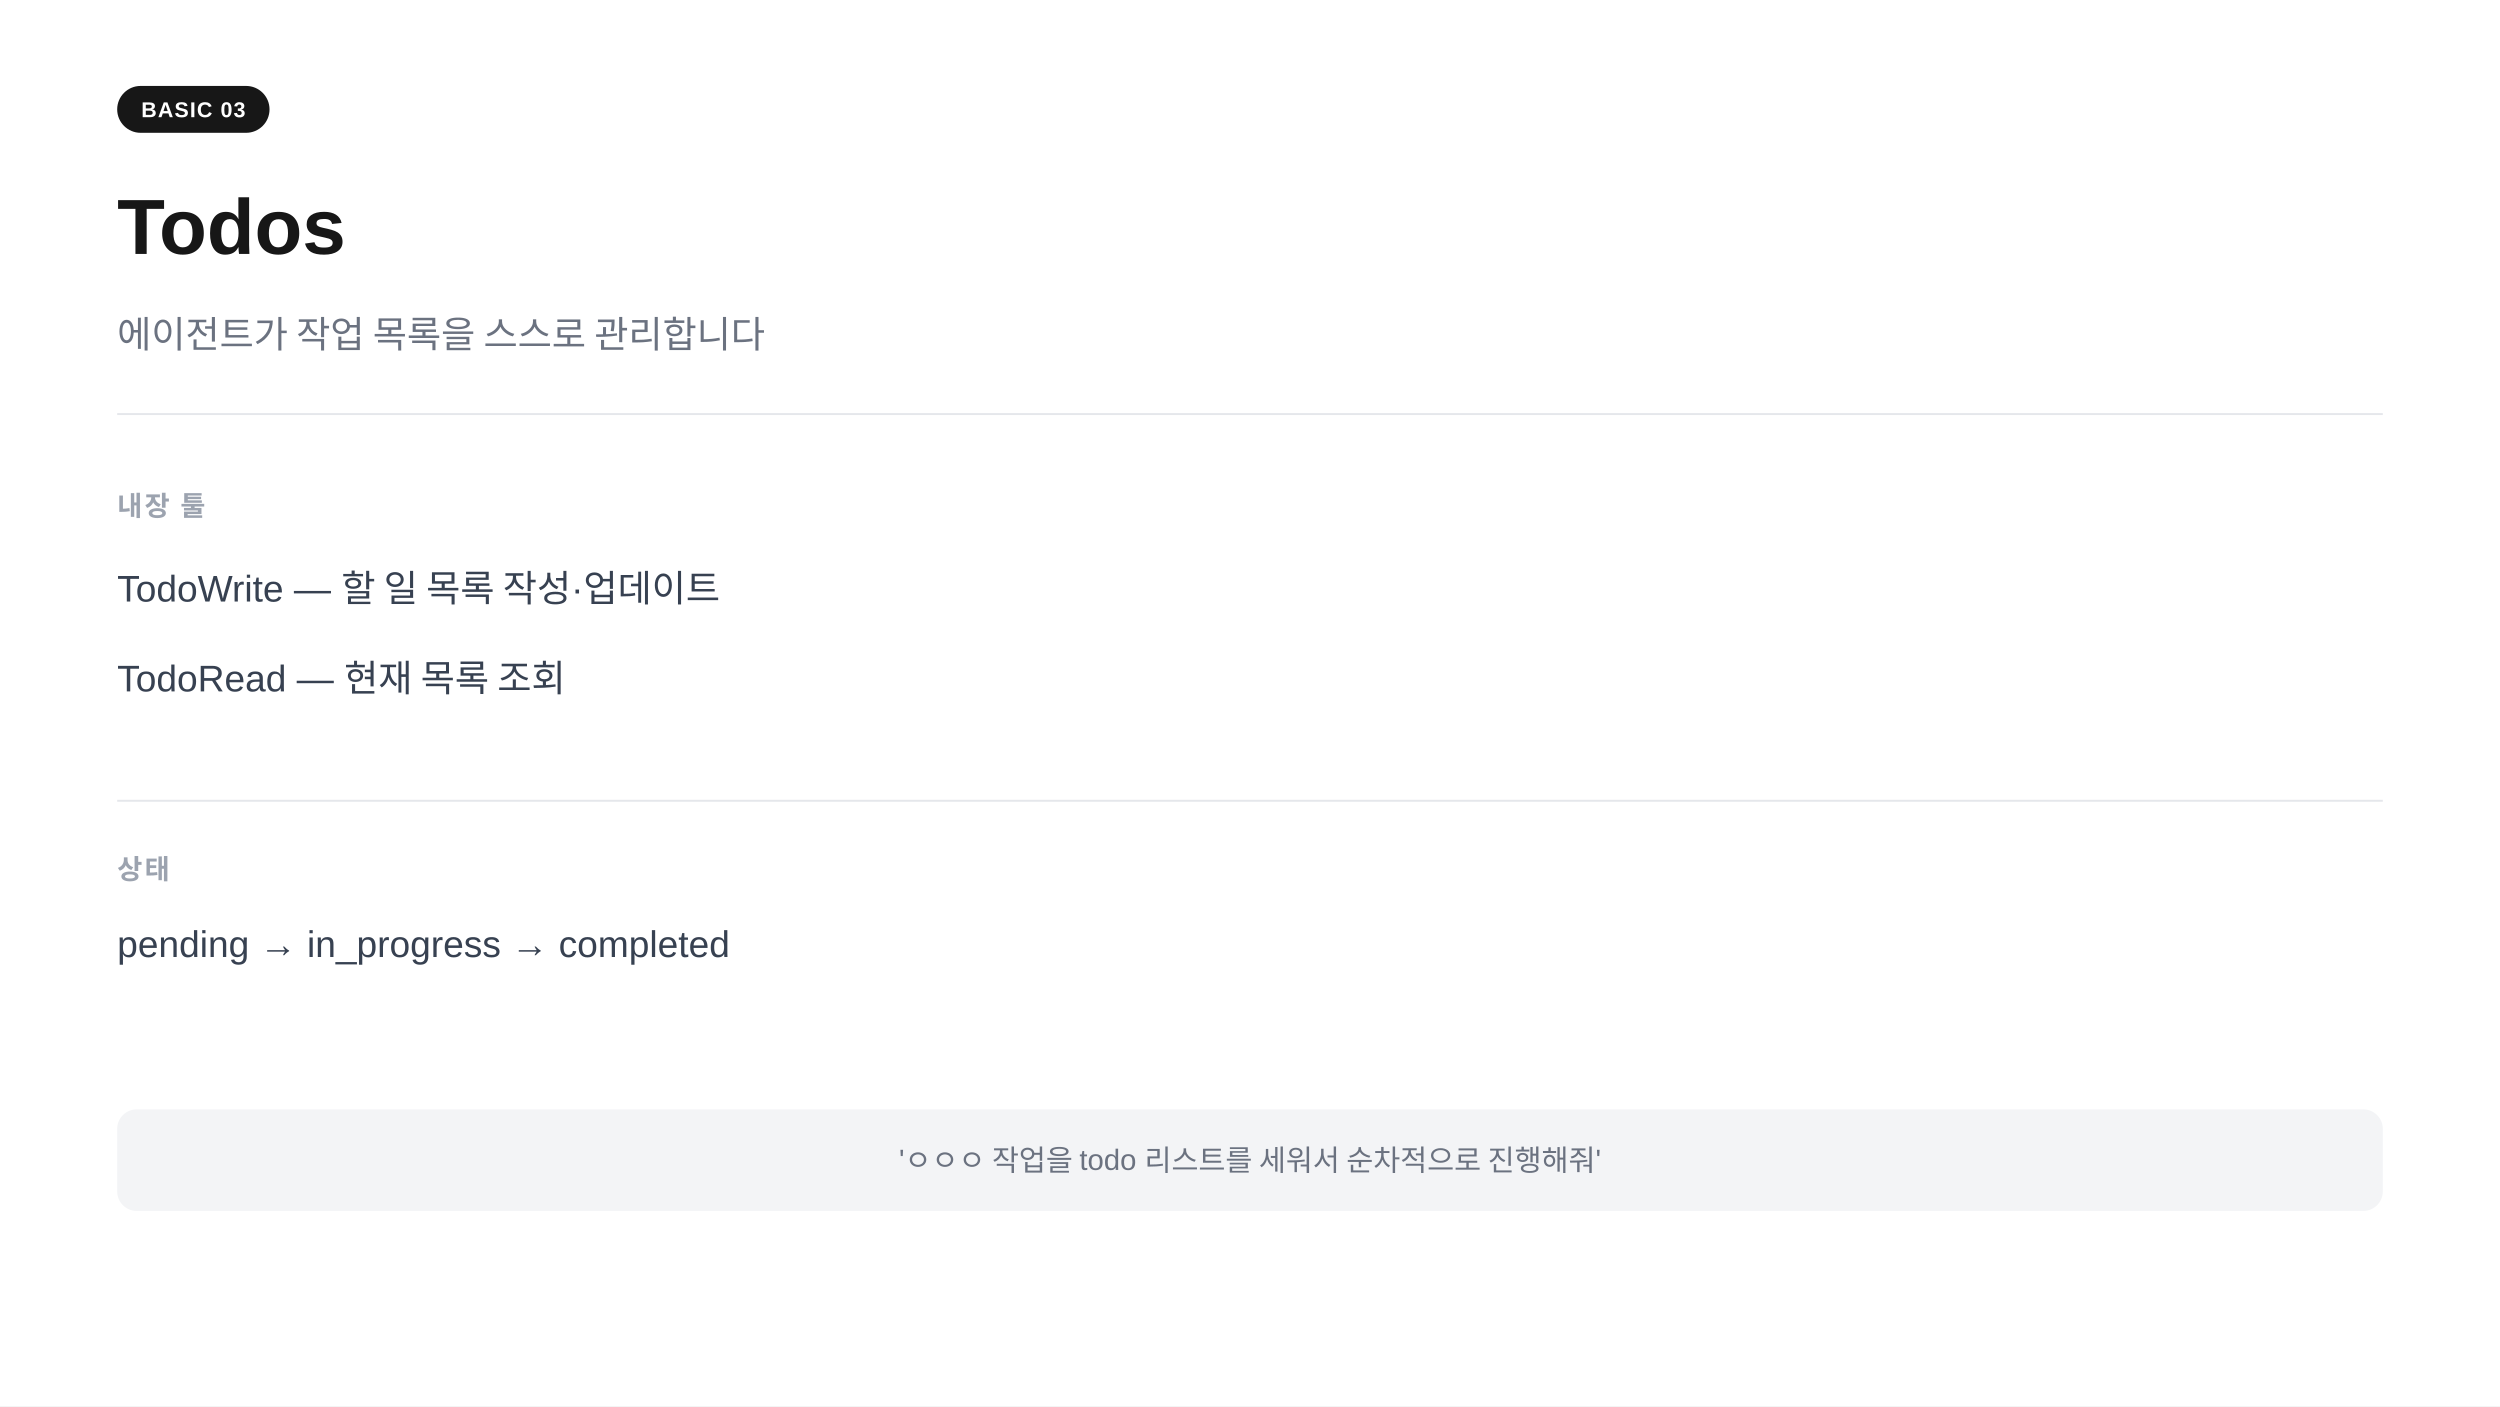
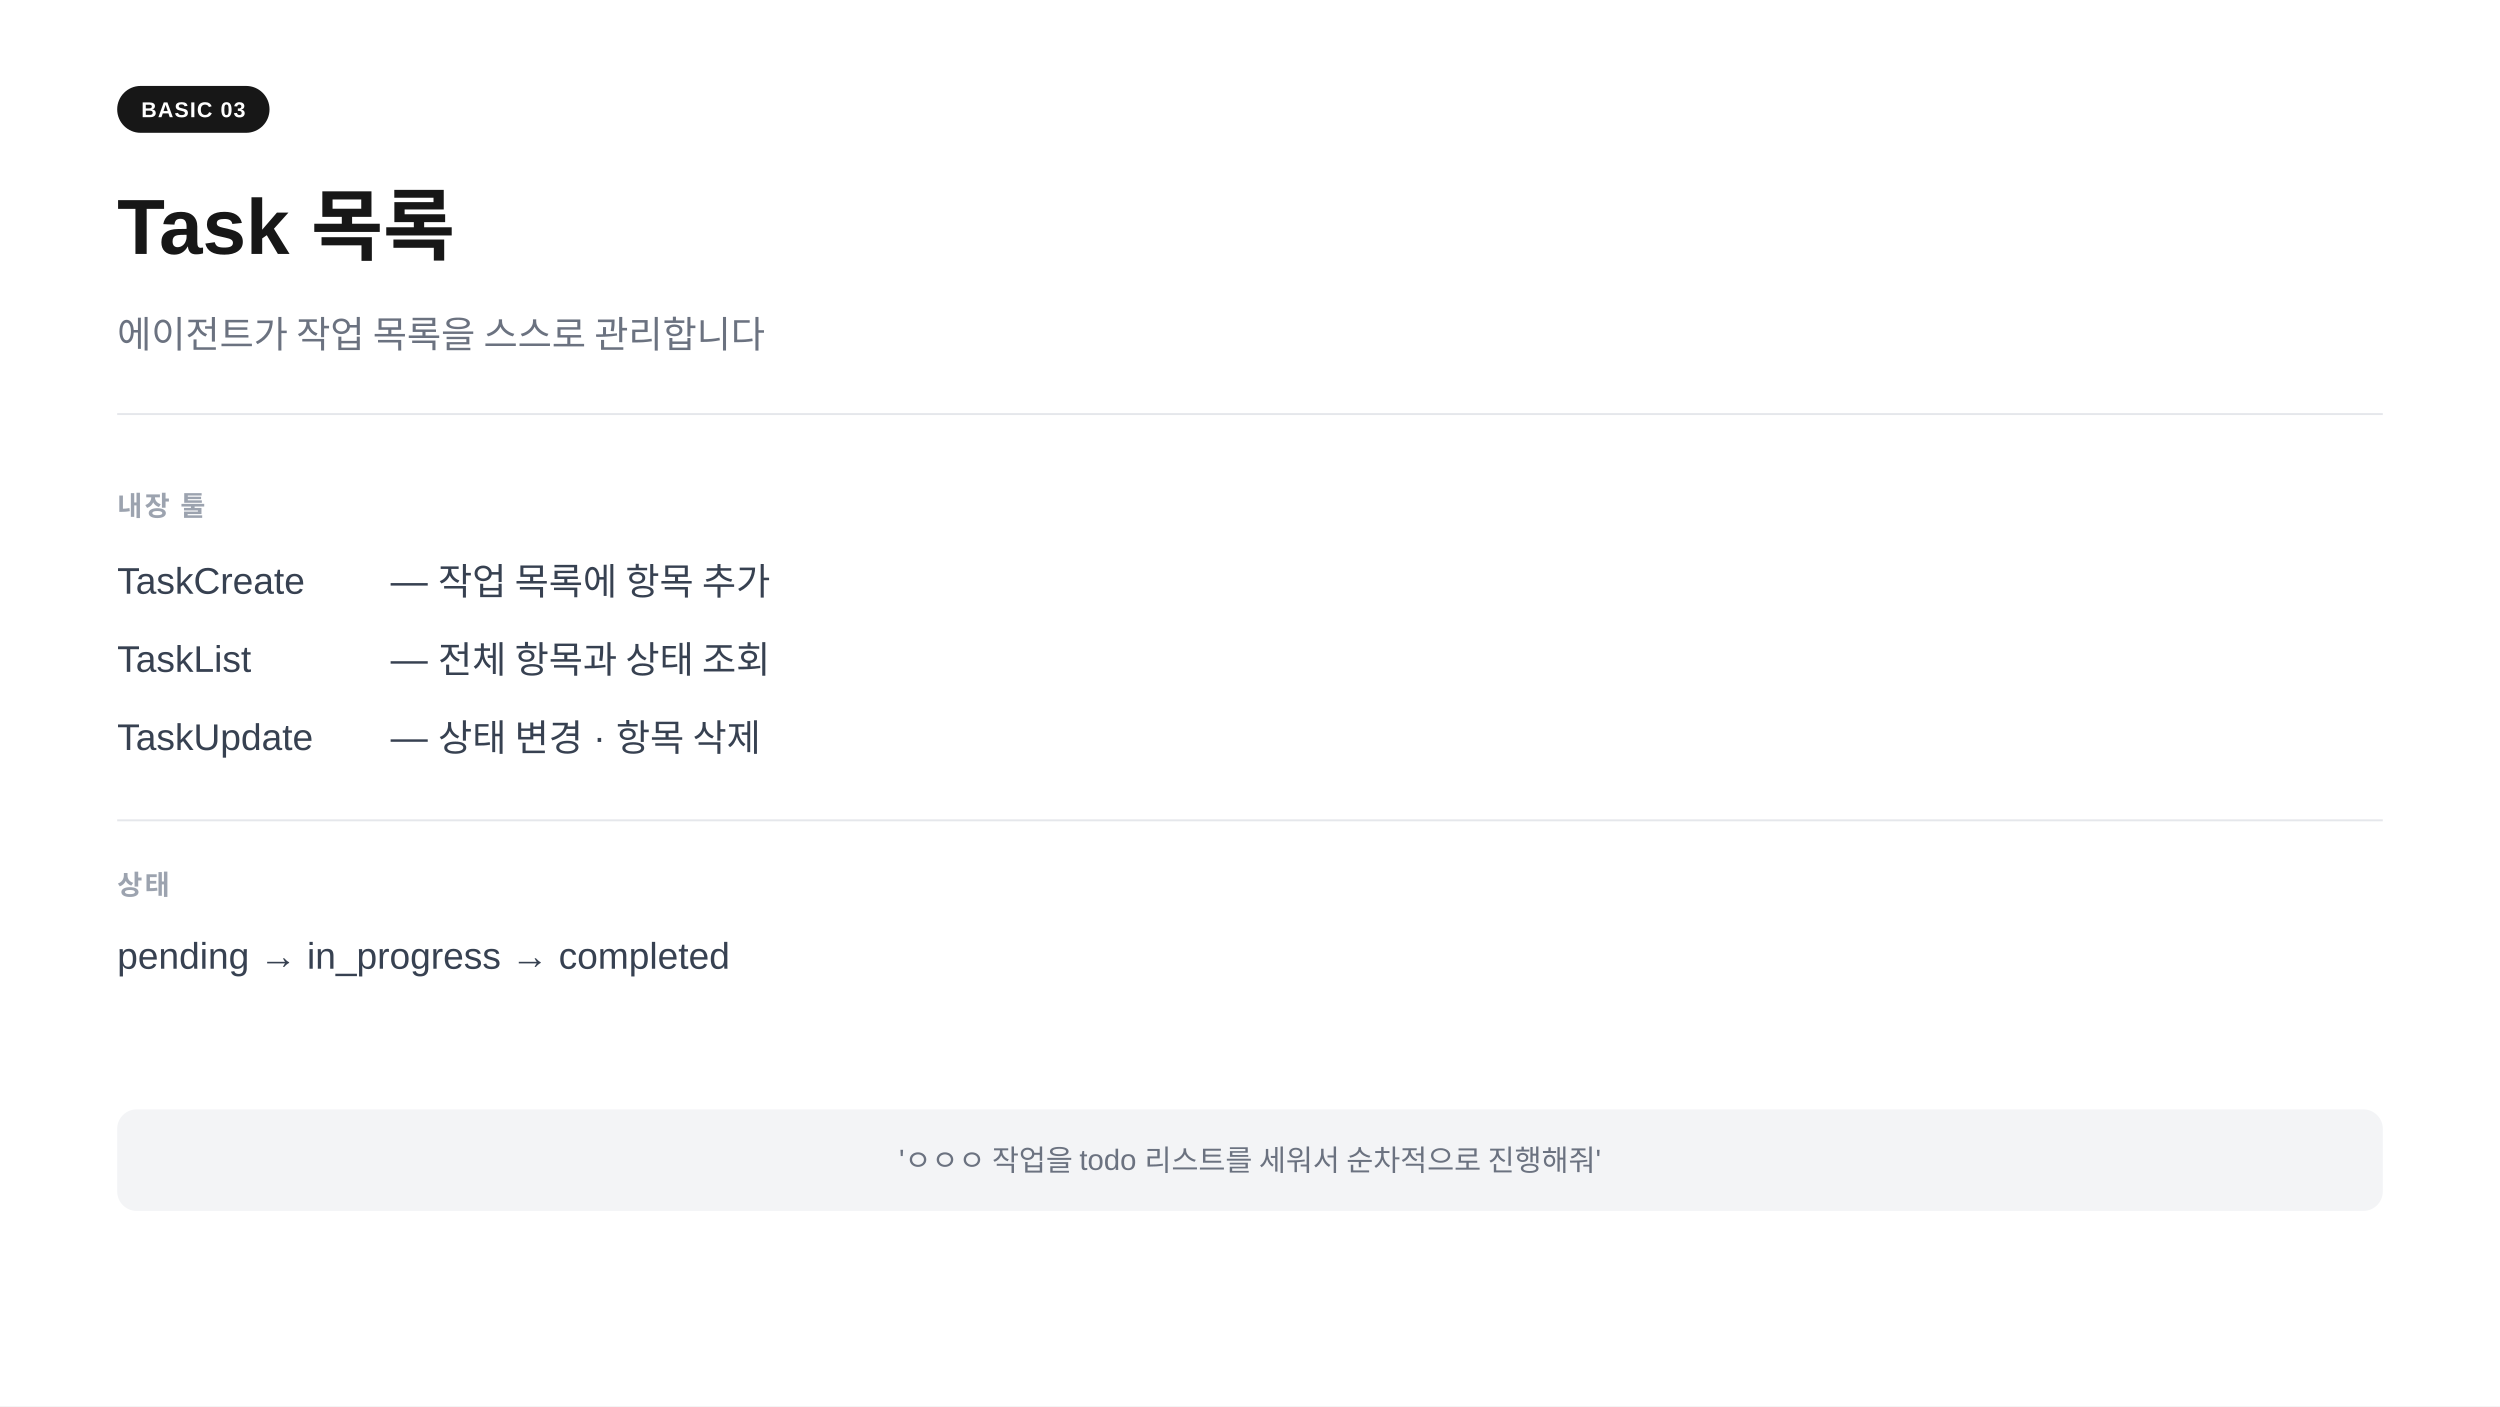
<svg xmlns="http://www.w3.org/2000/svg" width="1280" height="720" viewBox="0 0 1280 720">
  <rect width="1280" height="720" fill="#ffffff" />
  <rect x="60" y="44" width="78" height="24" rx="12" fill="#171717" />
  <text x="99" y="60" text-anchor="middle" font-family="-apple-system,BlinkMacSystemFont,'Segoe UI',Arial,sans-serif" font-size="11" font-weight="700" fill="#ffffff" letter-spacing="0.05em">BASIC 03</text>
-   <text x="60" y="130" font-family="-apple-system,BlinkMacSystemFont,'Segoe UI',Arial,sans-serif" font-size="40" font-weight="700" fill="#171717">Todos</text>
+   <text x="60" y="130" font-family="-apple-system,BlinkMacSystemFont,'Segoe UI',Arial,sans-serif" font-size="40" font-weight="700" fill="#171717">Task 목록</text>
  <text x="60" y="178" font-family="-apple-system,BlinkMacSystemFont,'Segoe UI',Arial,sans-serif" font-size="19" fill="#6b7280">에이전트가 작업 목록을 스스로 관리합니다</text>
  <line x1="60" y1="212" x2="1220" y2="212" stroke="#e5e7eb" stroke-width="1" />
  <text x="60" y="264" font-family="-apple-system,BlinkMacSystemFont,'Segoe UI',Arial,sans-serif" font-size="14" font-weight="600" fill="#9ca3af" letter-spacing="0.08em">내장 툴</text>
-   <text x="60" y="308" font-family="-apple-system,BlinkMacSystemFont,'Segoe UI',Arial,sans-serif" font-size="19" fill="#374151">TodoWrite  —  할 일 목록 작성·업데이트</text>
-   <text x="60" y="354" font-family="-apple-system,BlinkMacSystemFont,'Segoe UI',Arial,sans-serif" font-size="19" fill="#374151">TodoRead   —  현재 목록 조회</text>
-   <line x1="60" y1="410" x2="1220" y2="410" stroke="#e5e7eb" stroke-width="1" />
-   <text x="60" y="450" font-family="-apple-system,BlinkMacSystemFont,'Segoe UI',Arial,sans-serif" font-size="14" font-weight="600" fill="#9ca3af" letter-spacing="0.08em">상태</text>
-   <text x="60" y="490" font-family="-apple-system,BlinkMacSystemFont,'Segoe UI',Arial,sans-serif" font-size="19" fill="#374151">pending  →  in_progress  →  completed</text>
+   <text x="60" y="304" font-family="-apple-system,BlinkMacSystemFont,'Segoe UI',Arial,sans-serif" font-size="19" fill="#374151">TaskCreate</text>
+   <text x="200" y="304" font-family="-apple-system,BlinkMacSystemFont,'Segoe UI',Arial,sans-serif" font-size="19" fill="#374151">—  작업 목록에 항목 추가</text>
+   <text x="60" y="344" font-family="-apple-system,BlinkMacSystemFont,'Segoe UI',Arial,sans-serif" font-size="19" fill="#374151">TaskList</text>
+   <text x="200" y="344" font-family="-apple-system,BlinkMacSystemFont,'Segoe UI',Arial,sans-serif" font-size="19" fill="#374151">—  전체 항목과 상태 조회</text>
+   <text x="60" y="384" font-family="-apple-system,BlinkMacSystemFont,'Segoe UI',Arial,sans-serif" font-size="19" fill="#374151">TaskUpdate</text>
+   <text x="200" y="384" font-family="-apple-system,BlinkMacSystemFont,'Segoe UI',Arial,sans-serif" font-size="19" fill="#374151">—  상태 변경 · 항목 삭제</text>
+   <line x1="60" y1="420" x2="1220" y2="420" stroke="#e5e7eb" stroke-width="1" />
+   <text x="60" y="458" font-family="-apple-system,BlinkMacSystemFont,'Segoe UI',Arial,sans-serif" font-size="14" font-weight="600" fill="#9ca3af" letter-spacing="0.08em">상태</text>
+   <text x="60" y="496" font-family="-apple-system,BlinkMacSystemFont,'Segoe UI',Arial,sans-serif" font-size="19" fill="#374151">pending  →  in_progress  →  completed</text>
  <rect x="60" y="568" width="1160" height="52" rx="10" fill="#f3f4f6" />
  <text x="640" y="599" text-anchor="middle" font-family="-apple-system,BlinkMacSystemFont,'Segoe UI',Arial,sans-serif" font-size="15" fill="#6b7280">'ㅇㅇㅇ 작업을 todo 리스트를 세워서 순차적으로 진행해줘'</text>
</svg>
